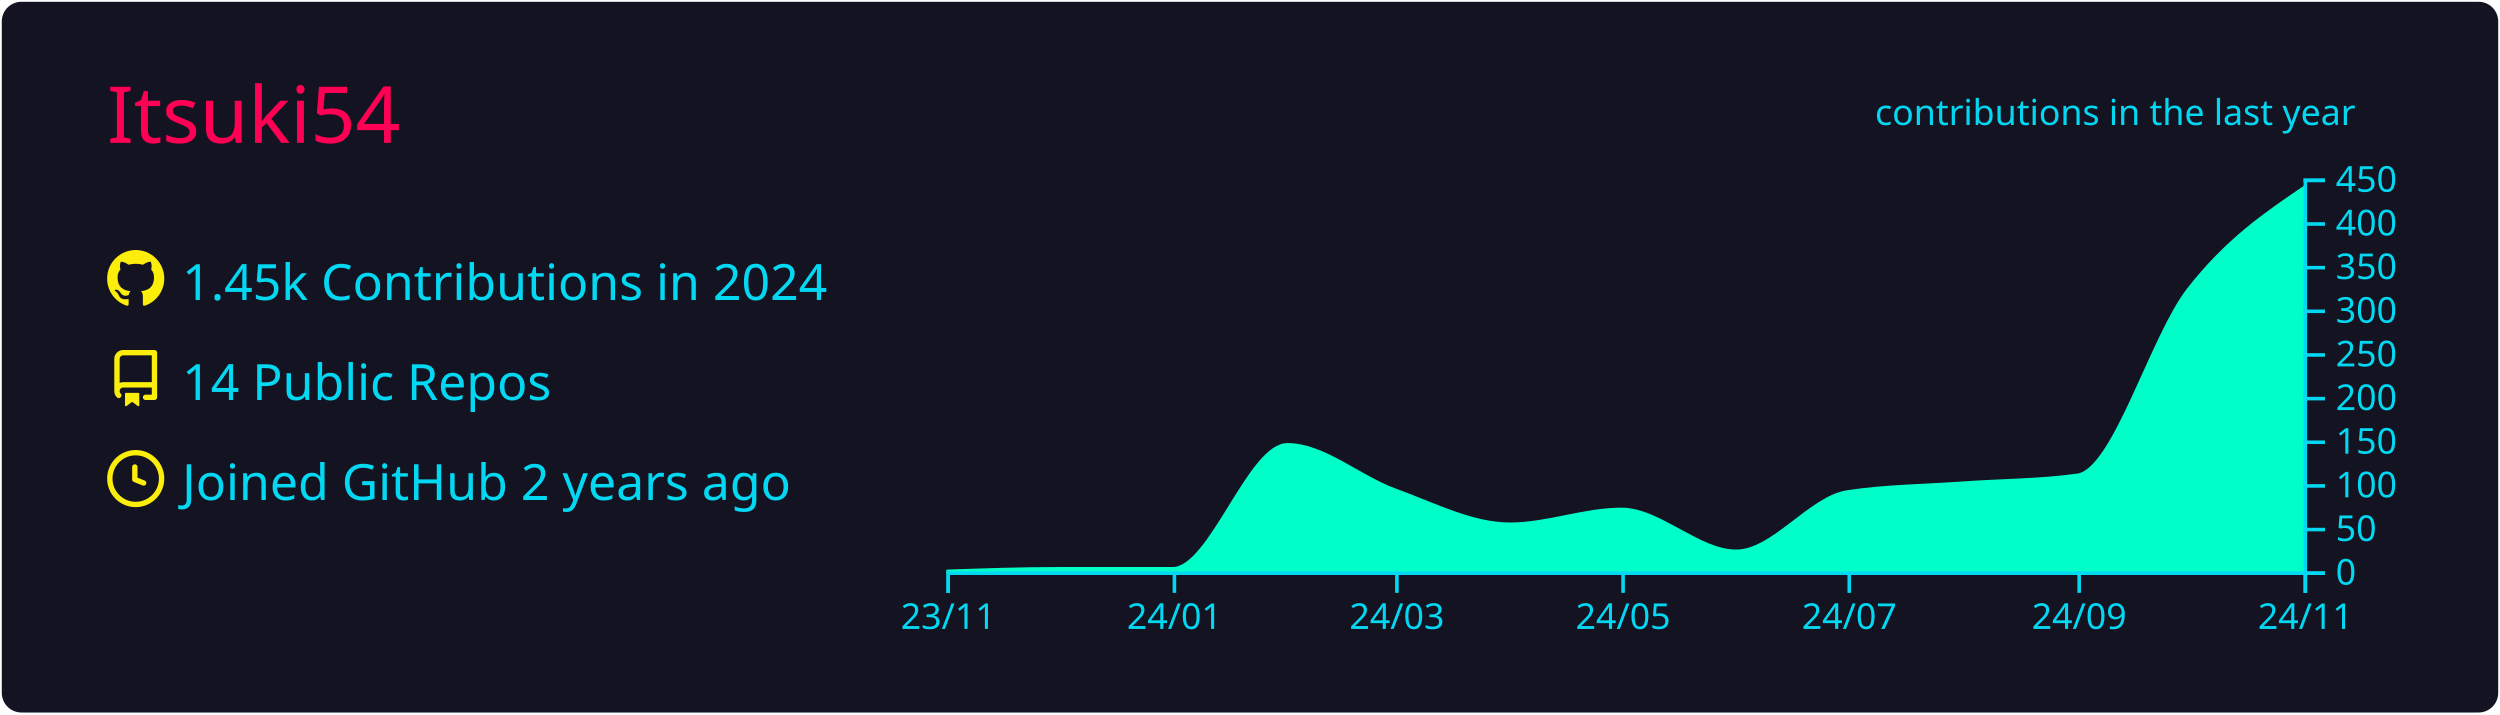
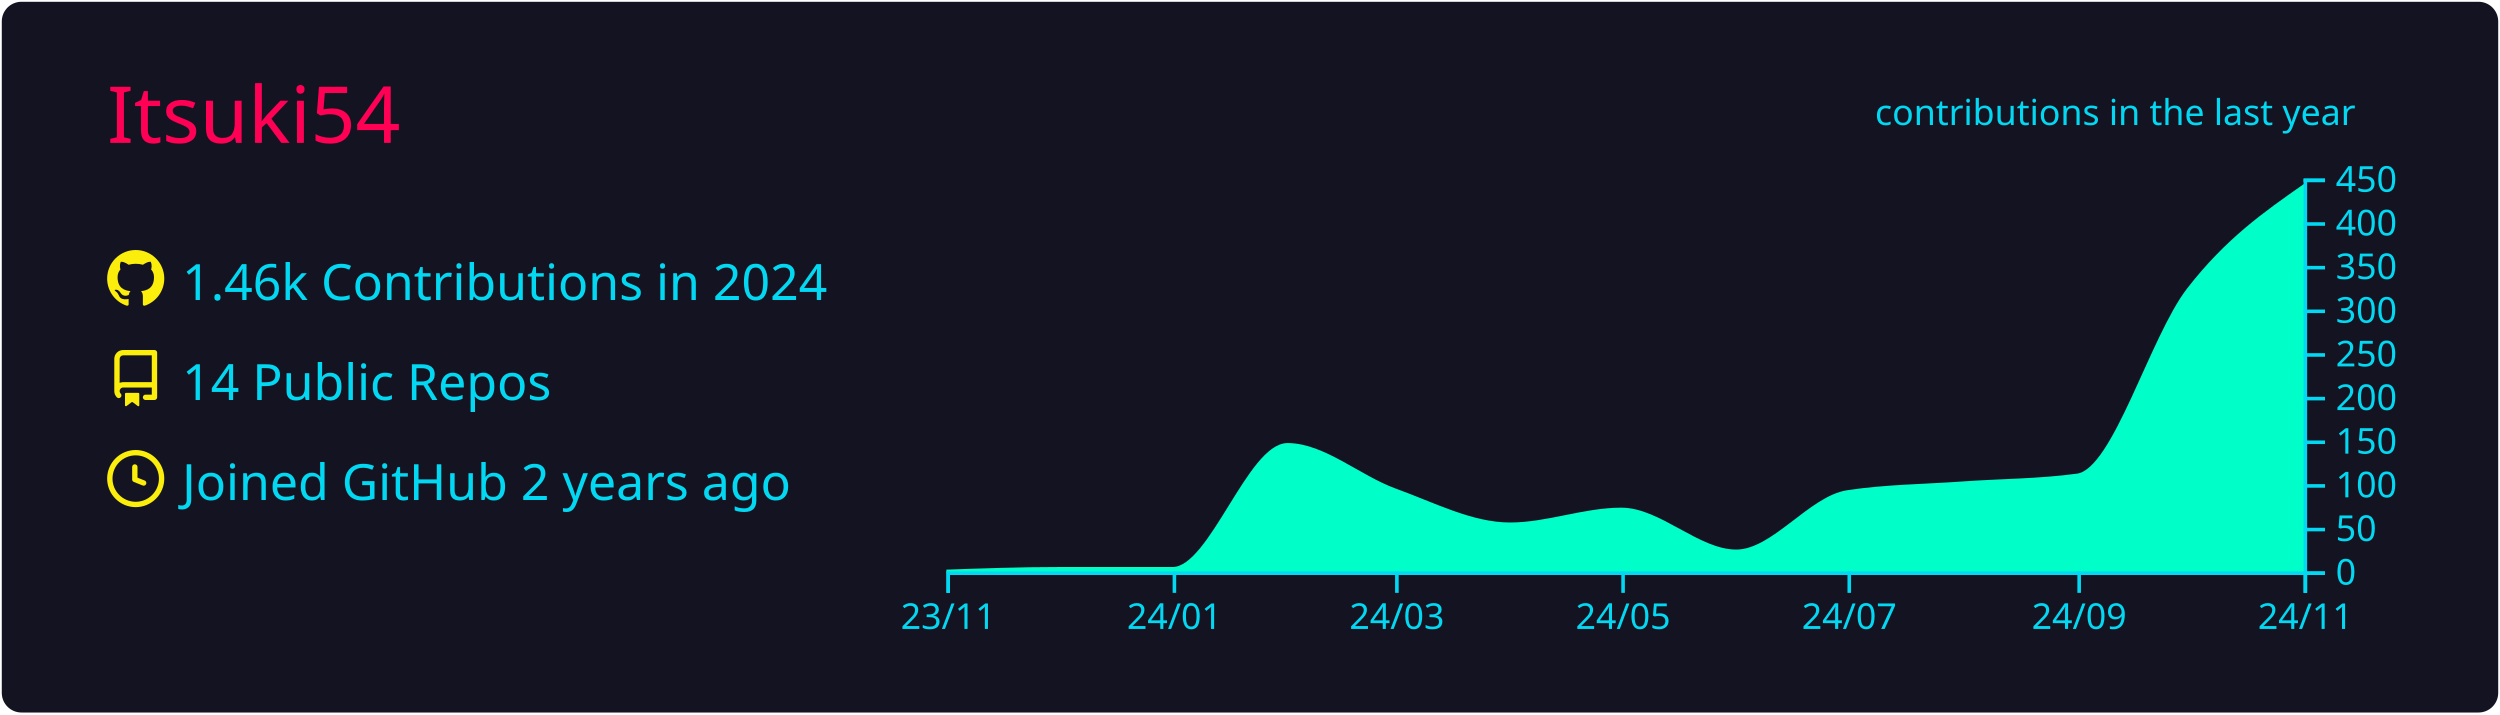
<svg xmlns="http://www.w3.org/2000/svg" width="700" height="200" viewBox="0 0 700 200">
  <style>* {
          font-family: 'Segoe UI', Ubuntu, "Helvetica Neue", Sans-Serif
        }</style>
  <rect x="1" y="1" rx="5" ry="5" height="99%" width="99.714%" stroke="#141321" stroke-width="1" fill="#141321" stroke-opacity="1" />
  <text x="30" y="40" style="font-size: 22px; fill: #ff0055;">Itsuki54</text>
  <g transform="translate(0,40)">
    <g transform="translate(30,30)">
      <g transform="translate(0,0)" width="14" height="14" fill="#fcee0c">
        <path fill-rule="evenodd" d="M8 0C3.58 0 0 3.58 0 8c0 3.54 2.29 6.53 5.47 7.59.4.07.55-.17.55-.38 0-.19-.01-.82-.01-1.49-2.01.37-2.53-.49-2.69-.94-.09-.23-.48-.94-.82-1.13-.28-.15-.68-.52-.01-.53.63-.01 1.08.58 1.23.82.72 1.21 1.87.87 2.33.66.07-.52.28-.87.51-1.07-1.78-.2-3.64-.89-3.64-3.95 0-.87.31-1.59.82-2.15-.08-.2-.36-1.02.08-2.12 0 0 .67-.21 2.2.82.64-.18 1.32-.27 2-.27.68 0 1.36.09 2 .27 1.53-1.04 2.2-.82 2.2-.82.44 1.1.16 1.92.08 2.12.51.56.82 1.27.82 2.15 0 3.07-1.87 3.75-3.65 3.95.29.25.54.73.54 1.48 0 1.07-.01 1.93-.01 2.2 0 .21.15.46.55.38A8.013 8.013 0 0016 8c0-4.42-3.58-8-8-8z" />
      </g>
      <g transform="translate(0,28)" width="14" height="14" fill="#fcee0c">
        <path fill-rule="evenodd" d="M2 2.5A2.5 2.5 0 014.5 0h8.75a.75.75 0 01.75.75v12.5a.75.75 0 01-.75.75h-2.5a.75.75 0 110-1.5h1.75v-2h-8a1 1 0 00-.714 1.7.75.75 0 01-1.072 1.05A2.495 2.495 0 012 11.5v-9zm10.5-1V9h-8c-.356 0-.694.074-1 .208V2.5a1 1 0 011-1h8zM5 12.25v3.25a.25.25 0 00.4.2l1.45-1.087a.25.25 0 01.3 0L8.6 15.7a.25.25 0 00.4-.2v-3.25a.25.25 0 00-.25-.25h-3.5a.25.25 0 00-.25.25z" />
      </g>
      <g transform="translate(0,56)" width="14" height="14" fill="#fcee0c">
        <path fill-rule="evenodd" d="M1.5 8a6.5 6.5 0 1113 0 6.5 6.5 0 01-13 0zM8 0a8 8 0 100 16A8 8 0 008 0zm.5 4.75a.75.75 0 00-1.5 0v3.5a.75.75 0 00.471.696l2.5 1a.75.75 0 00.557-1.392L8.5 7.742V4.75z" />
      </g>
-       <text x="21" y="14" style="fill: #03d8f3; font-size: 14px;">1.45k Contributions in 2024</text>
+       <text x="21" y="14" style="fill: #03d8f3; font-size: 14px;">1.46k Contributions in 2024</text>
      <text x="21" y="42" style="fill: #03d8f3; font-size: 14px;">14 Public Repos</text>
      <text x="21" y="70" style="fill: #03d8f3; font-size: 14px;">Joined GitHub 2 years ago</text>
    </g>
    <g color="#00ffc8" transform="translate(295,10)">
-       <path transform="translate(-30,0)" stroke="#00ffc8" fill="#00ffc8" opacity="1" d="M0,110C10.383,109.633,20.765,109.267,31.148,109.267C41.876,109.267,52.605,109.267,63.333,109.267C74.062,109.267,84.791,74.556,95.519,74.556C105.556,74.556,115.592,83.641,125.628,87.267C136.357,91.143,147.086,96.8,157.814,96.8C168.197,96.8,178.579,92.644,188.962,92.644C199.69,92.644,210.419,104.378,221.148,104.378C231.53,104.378,241.913,89.333,252.295,87.756C263.024,86.126,273.752,86.085,284.481,85.311C295.209,84.537,305.938,84.578,316.667,83.111C327.049,81.692,337.432,44.363,347.814,31.044C358.543,17.282,369.271,9.985,380,2.689L380,110C369.271,110,358.543,110,347.814,110C337.432,110,327.049,110,316.667,110C305.938,110,295.209,110,284.481,110C273.752,110,263.024,110,252.295,110C241.913,110,231.53,110,221.148,110C210.419,110,199.69,110,188.962,110C178.579,110,168.197,110,157.814,110C147.086,110,136.357,110,125.628,110C115.592,110,105.556,110,95.519,110C84.791,110,74.062,110,63.333,110C52.605,110,41.876,110,31.148,110C20.765,110,10.383,110,0,110Z" />
+       <path transform="translate(-30,0)" stroke="#00ffc8" fill="#00ffc8" opacity="1" d="M0,110C10.383,109.633,20.765,109.267,31.148,109.267C41.876,109.267,52.605,109.267,63.333,109.267C74.062,109.267,84.791,74.556,95.519,74.556C105.556,74.556,115.592,83.641,125.628,87.267C136.357,91.143,147.086,96.8,157.814,96.8C168.197,96.8,178.579,92.644,188.962,92.644C199.69,92.644,210.419,104.378,221.148,104.378C231.53,104.378,241.913,89.333,252.295,87.756C263.024,86.126,273.752,86.085,284.481,85.311C295.209,84.537,305.938,84.578,316.667,83.111C327.049,81.692,337.432,44.441,347.814,31.044C358.543,17.202,369.271,9.701,380,2.2L380,110C369.271,110,358.543,110,347.814,110C337.432,110,327.049,110,316.667,110C305.938,110,295.209,110,284.481,110C273.752,110,263.024,110,252.295,110C241.913,110,231.53,110,221.148,110C210.419,110,199.69,110,188.962,110C178.579,110,168.197,110,157.814,110C147.086,110,136.357,110,125.628,110C115.592,110,105.556,110,95.519,110C84.791,110,74.062,110,63.333,110C52.605,110,41.876,110,31.148,110C20.765,110,10.383,110,0,110Z" />
      <g color="#03d8f3" transform="translate(-30,110)" fill="none" font-size="10" font-family="sans-serif" text-anchor="middle">
        <path class="domain" stroke="currentColor" d="M0.5,6V0.5H380.5V6" />
        <g class="tick" opacity="1" transform="translate(0.5,0)">
          <line stroke="currentColor" y2="6" />
          <text fill="currentColor" y="9" dy="0.71em">23/11</text>
        </g>
        <g class="tick" opacity="1" transform="translate(63.83333,0)">
          <line stroke="currentColor" y2="6" />
          <text fill="currentColor" y="9" dy="0.71em">24/01</text>
        </g>
        <g class="tick" opacity="1" transform="translate(126.1284,0)">
          <line stroke="currentColor" y2="6" />
          <text fill="currentColor" y="9" dy="0.71em">24/03</text>
        </g>
        <g class="tick" opacity="1" transform="translate(189.4617,0)">
          <line stroke="currentColor" y2="6" />
          <text fill="currentColor" y="9" dy="0.71em">24/05</text>
        </g>
        <g class="tick" opacity="1" transform="translate(252.7951,0)">
          <line stroke="currentColor" y2="6" />
          <text fill="currentColor" y="9" dy="0.71em">24/07</text>
        </g>
        <g class="tick" opacity="1" transform="translate(317.1667,0)">
          <line stroke="currentColor" y2="6" />
          <text fill="currentColor" y="9" dy="0.71em">24/09</text>
        </g>
        <g class="tick" opacity="1" transform="translate(380.5,0)">
          <line stroke="currentColor" y2="6" />
          <text fill="currentColor" y="9" dy="0.71em">24/11</text>
        </g>
      </g>
      <g color="#03d8f3" transform="translate(350,0)" fill="none" font-size="10" font-family="sans-serif" text-anchor="start">
        <path class="domain" stroke="currentColor" d="M6,110.5H0.5V0.5H6" />
        <g class="tick" opacity="1" transform="translate(0,110.5)">
          <line stroke="currentColor" x2="6" />
          <text fill="currentColor" x="9" dy="0.32em">0</text>
        </g>
        <g class="tick" opacity="1" transform="translate(0,98.27778)">
          <line stroke="currentColor" x2="6" />
          <text fill="currentColor" x="9" dy="0.32em">50</text>
        </g>
        <g class="tick" opacity="1" transform="translate(0,86.05556)">
          <line stroke="currentColor" x2="6" />
          <text fill="currentColor" x="9" dy="0.32em">100</text>
        </g>
        <g class="tick" opacity="1" transform="translate(0,73.83333)">
          <line stroke="currentColor" x2="6" />
          <text fill="currentColor" x="9" dy="0.32em">150</text>
        </g>
        <g class="tick" opacity="1" transform="translate(0,61.61111)">
          <line stroke="currentColor" x2="6" />
          <text fill="currentColor" x="9" dy="0.32em">200</text>
        </g>
        <g class="tick" opacity="1" transform="translate(0,49.38889)">
          <line stroke="currentColor" x2="6" />
          <text fill="currentColor" x="9" dy="0.32em">250</text>
        </g>
        <g class="tick" opacity="1" transform="translate(0,37.16667)">
          <line stroke="currentColor" x2="6" />
          <text fill="currentColor" x="9" dy="0.32em">300</text>
        </g>
        <g class="tick" opacity="1" transform="translate(0,24.94444)">
          <line stroke="currentColor" x2="6" />
          <text fill="currentColor" x="9" dy="0.32em">350</text>
        </g>
        <g class="tick" opacity="1" transform="translate(0,12.72222)">
          <line stroke="currentColor" x2="6" />
          <text fill="currentColor" x="9" dy="0.32em">400</text>
        </g>
        <g class="tick" opacity="1" transform="translate(0,0.5)">
          <line stroke="currentColor" x2="6" />
          <text fill="currentColor" x="9" dy="0.32em">450</text>
        </g>
      </g>
      <g>
        <text y="-15" x="230" style="fill: #03d8f3; font-size: 10px;">contributions in the last year</text>
      </g>
    </g>
  </g>
</svg>
